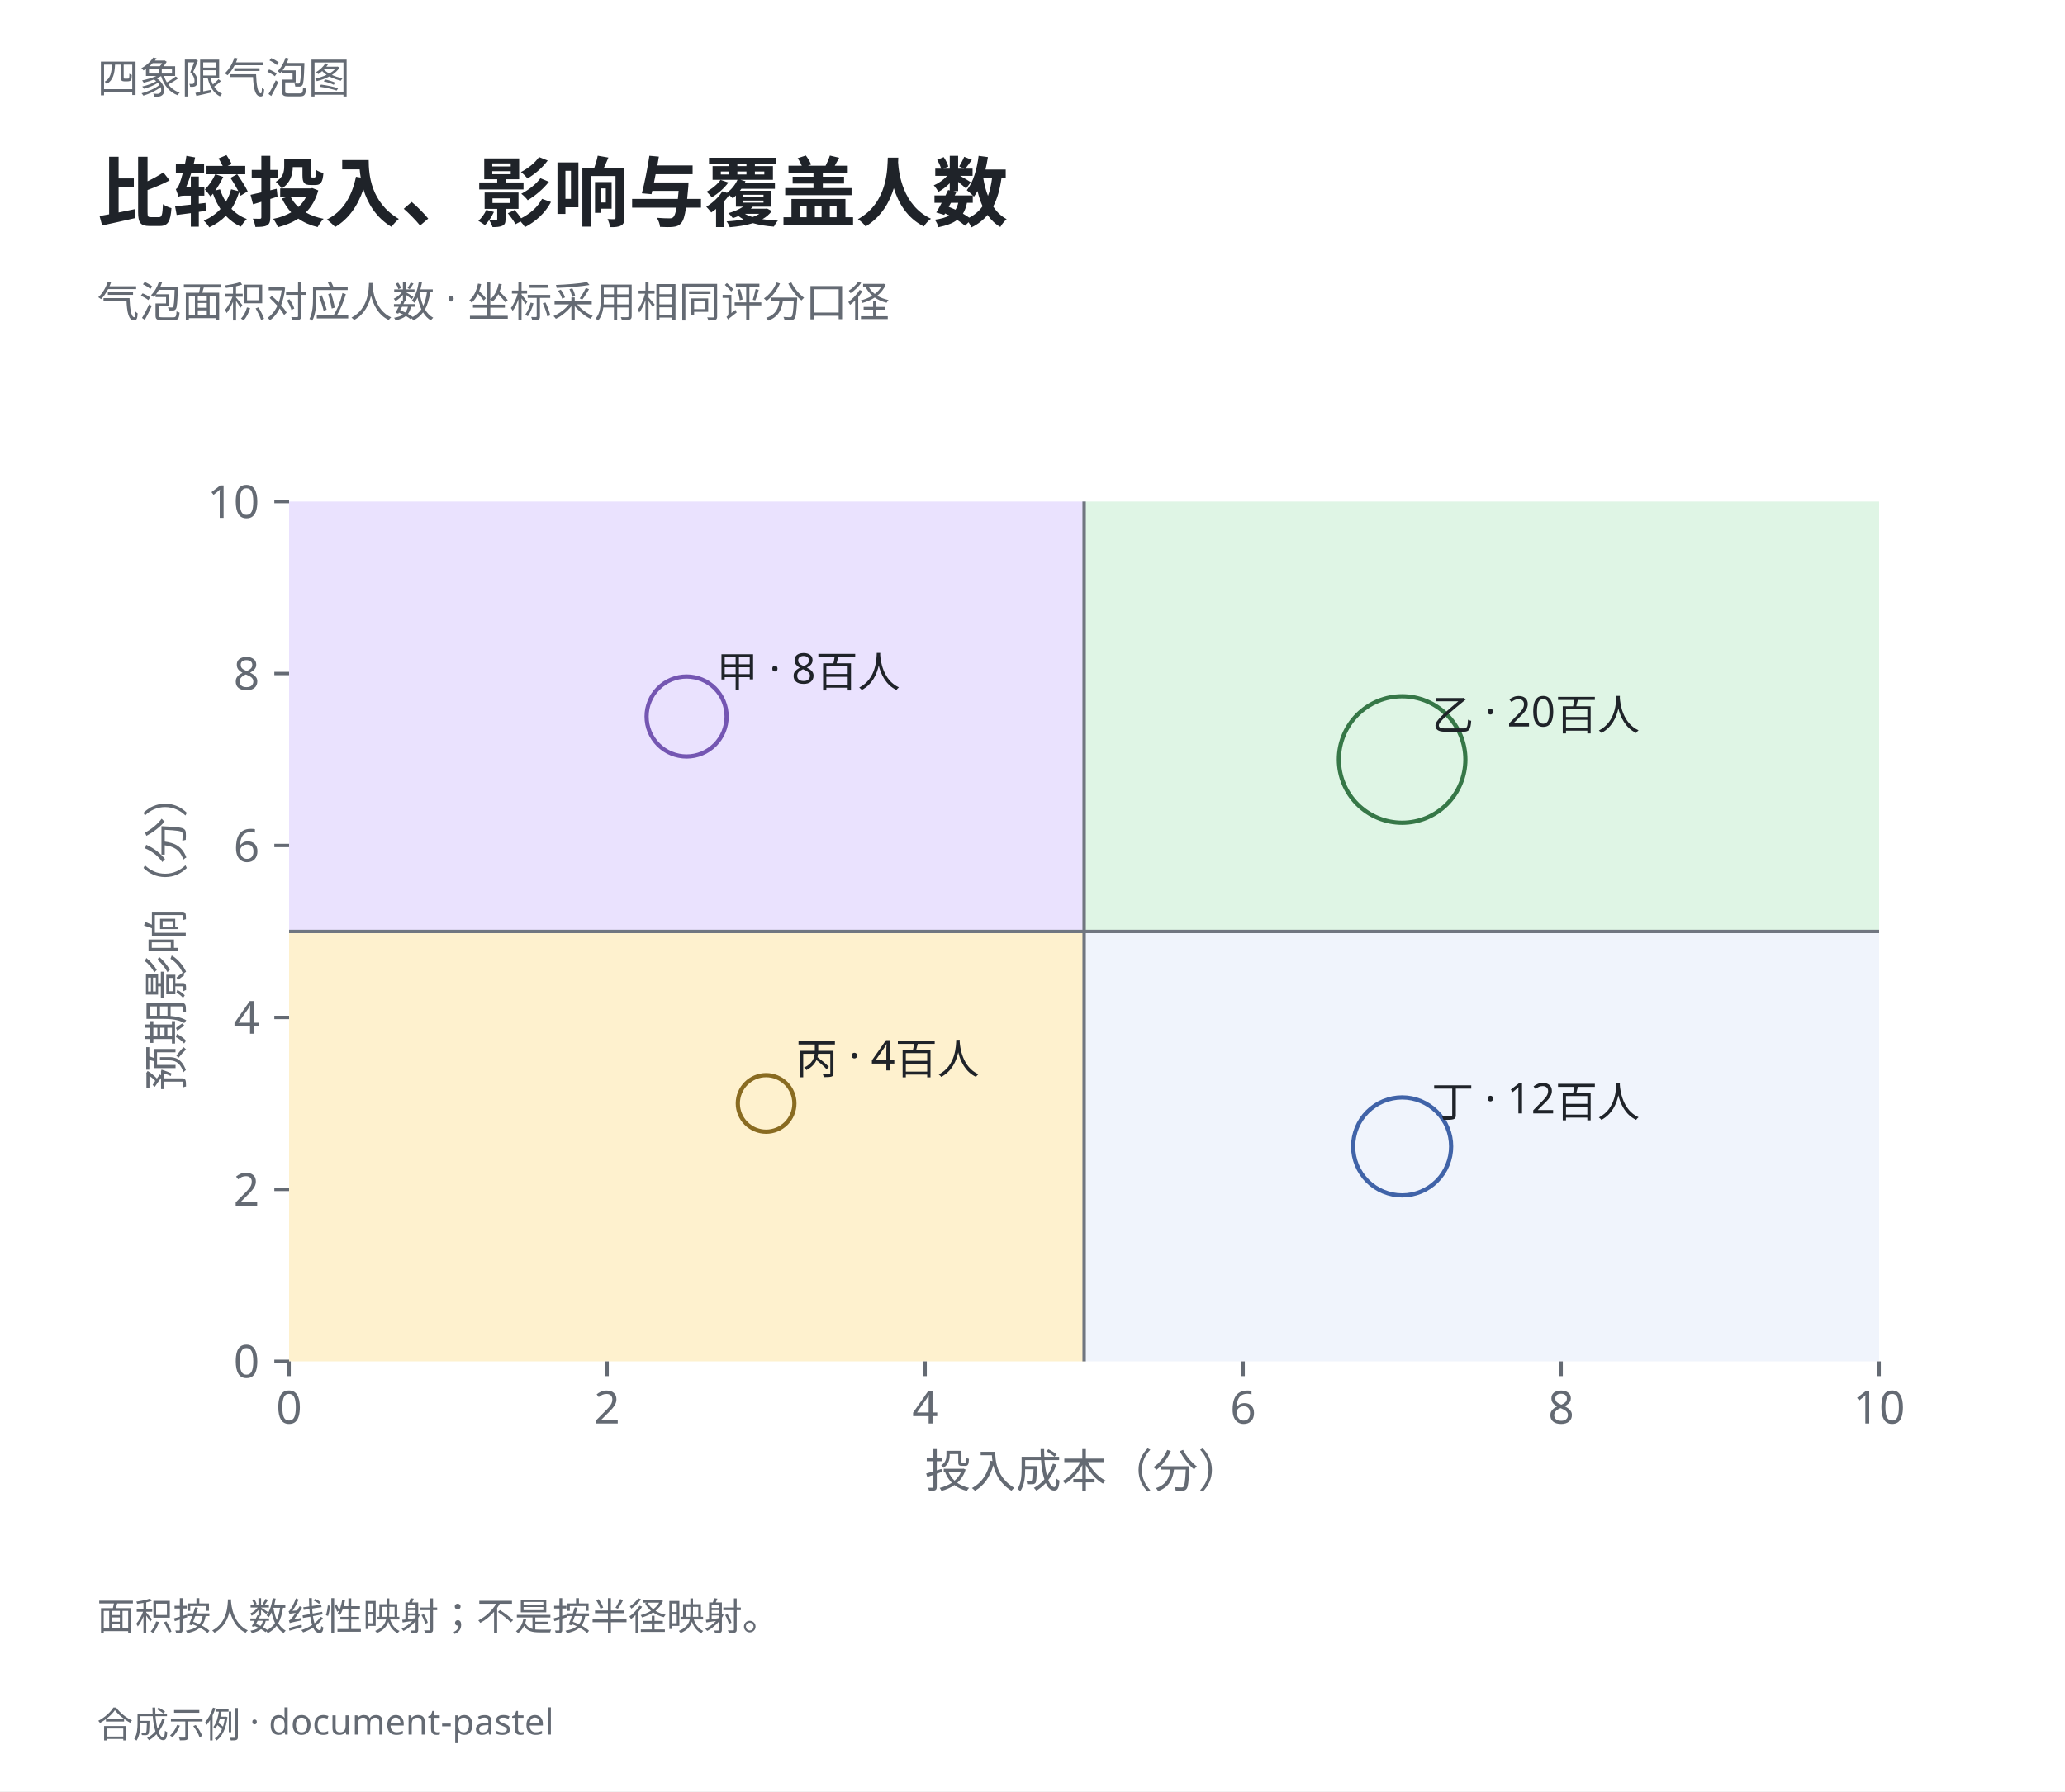
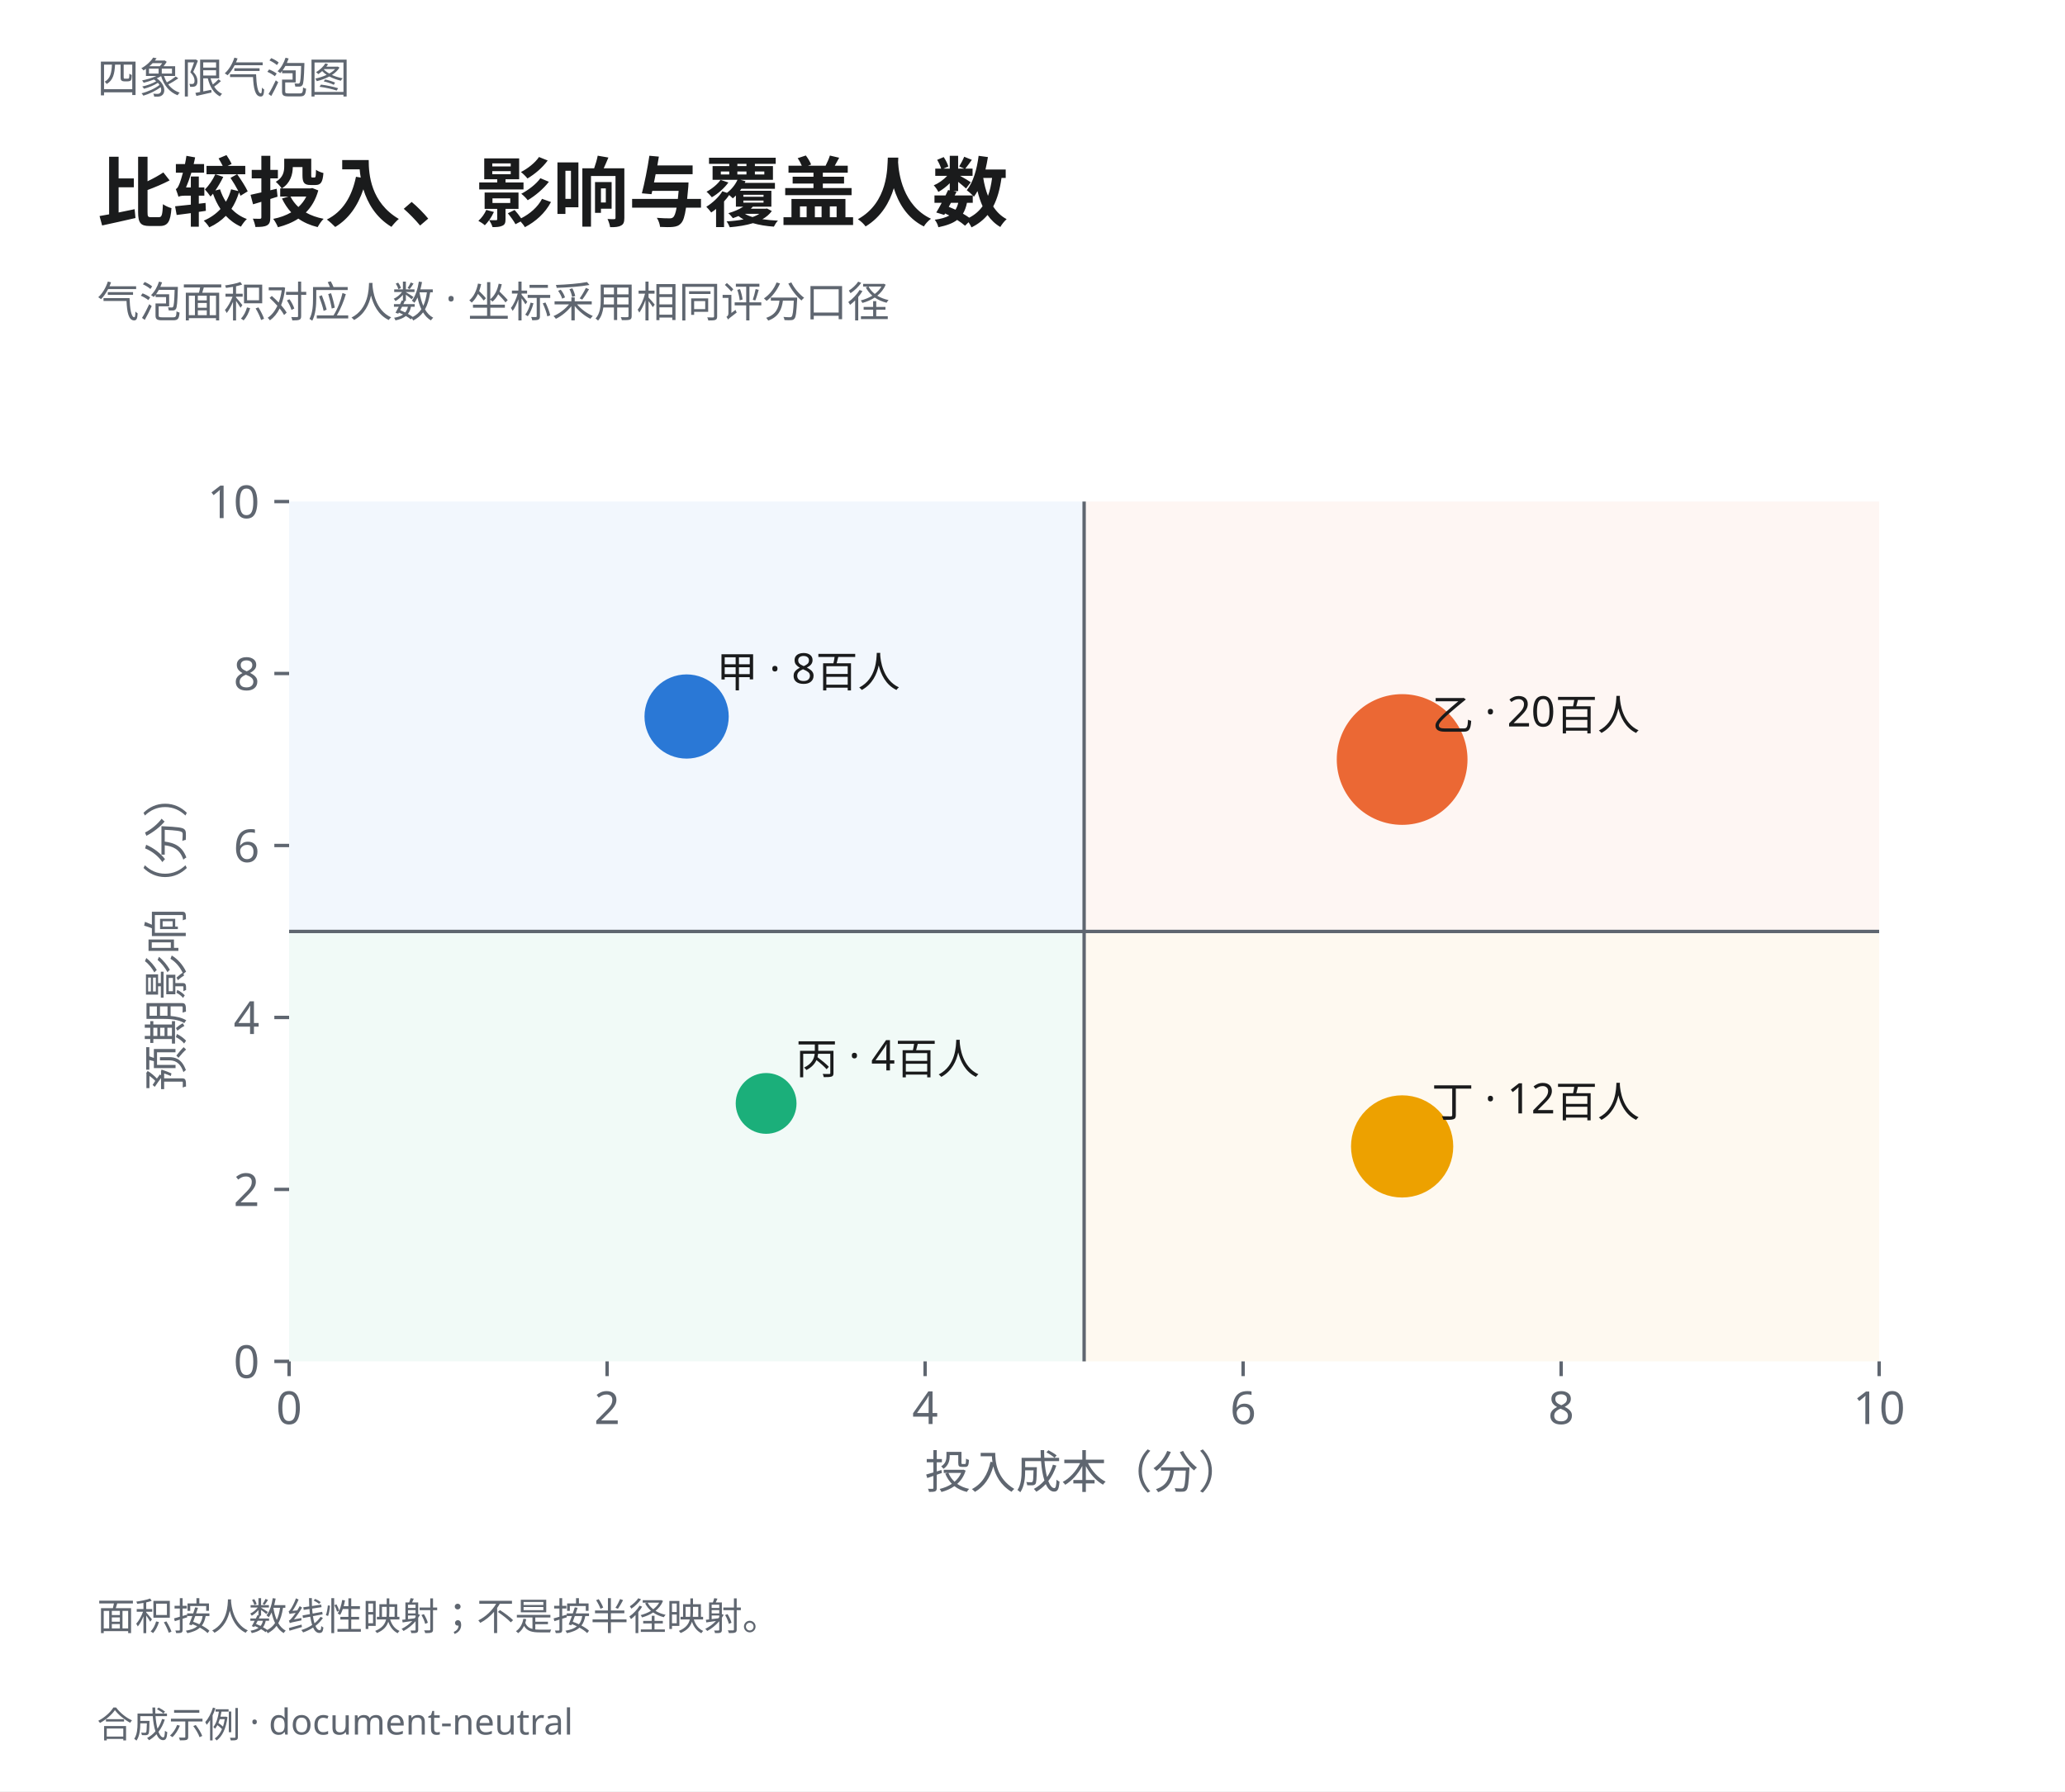
<svg xmlns="http://www.w3.org/2000/svg" xmlns:xlink="http://www.w3.org/1999/xlink" width="489.6pt" height="424.8pt" viewBox="0 0 489.6 424.8" version="1.1">
  <defs>
    <style type="text/css">*{stroke-linejoin: round; stroke-linecap: butt}</style>
  </defs>
  <g id="figure_1">
    <g id="patch_1">
      <path d="M 0 424.8 L 489.6 424.8 L 489.6 0 L 0 0 z " style="fill: #ffffff" />
    </g>
    <g id="axes_1">
      <g id="patch_2">
        <path d="M 68.544 322.848 L 445.536 322.848 L 445.536 118.944 L 68.544 118.944 z " style="fill: #ffffff" />
      </g>
      <g id="patch_3">
-         <path d="M 68.544 220.896 L 257.04 220.896 L 257.04 118.944 L 68.544 118.944 z " clip-path="url(#p482ca37196)" style="fill: #eae2fe" />
+         <path d="M 68.544 220.896 L 257.04 220.896 L 257.04 118.944 L 68.544 118.944 z " clip-path="url(#p4e84cbd936)" style="fill: #f2f7fd" />
      </g>
      <g id="patch_4">
-         <path d="M 257.04 220.896 L 445.536 220.896 L 445.536 118.944 L 257.04 118.944 z " clip-path="url(#p482ca37196)" style="fill: #dff5e5" />
+         <path d="M 257.04 220.896 L 445.536 220.896 L 445.536 118.944 L 257.04 118.944 z " clip-path="url(#p4e84cbd936)" style="fill: #fef6f3" />
      </g>
      <g id="patch_5">
-         <path d="M 68.544 322.848 L 257.04 322.848 L 257.04 220.896 L 68.544 220.896 z " clip-path="url(#p482ca37196)" style="fill: #fef1ce" />
+         <path d="M 68.544 322.848 L 257.04 322.848 L 257.04 220.896 L 68.544 220.896 z " clip-path="url(#p4e84cbd936)" style="fill: #f1faf7" />
      </g>
      <g id="patch_6">
-         <path d="M 257.04 322.848 L 445.536 322.848 L 445.536 220.896 L 257.04 220.896 z " clip-path="url(#p482ca37196)" style="fill: #f0f4fc" />
+         <path d="M 257.04 322.848 L 445.536 322.848 L 445.536 220.896 L 257.04 220.896 z " clip-path="url(#p4e84cbd936)" style="fill: #fef9f0" />
      </g>
      <g id="matplotlib.axis_1">
        <g id="xtick_1">
          <g id="line2d_1">
            <defs>
-               <path id="mc1f1b2bcf1" d="M 0 0 L 0 3.5 " style="stroke: #646a73; stroke-width: 0.8" />
+               <path id="mfaffc43196" d="M 0 0 L 0 3.5 " style="stroke: #5f6670; stroke-width: 0.8" />
            </defs>
            <g>
-               <use xlink:href="#mc1f1b2bcf1" x="68.544" y="322.848" style="fill: #646a73; stroke: #646a73; stroke-width: 0.8" />
+               <use xlink:href="#mfaffc43196" x="68.544" y="322.848" style="fill: #5f6670; stroke: #5f6670; stroke-width: 0.8" />
            </g>
          </g>
          <g id="text_1">
-             <text style="fill: #646a73; font: 10.8px 'Arial Unicode MS'; text-anchor: middle" x="68.544" y="337.578" transform="rotate(-0 68.544 337.5784)">0</text>
+             <text style="font-size: 10.8px; font-family: 'Arial Unicode MS'; text-anchor: middle; fill: #5f6670" x="68.544" y="337.711" transform="rotate(-0 68.544 337.7107)">0</text>
          </g>
        </g>
        <g id="xtick_2">
          <g id="line2d_2">
            <g>
-               <use xlink:href="#mc1f1b2bcf1" x="143.942" y="322.848" style="fill: #646a73; stroke: #646a73; stroke-width: 0.8" />
+               <use xlink:href="#mfaffc43196" x="143.942" y="322.848" style="fill: #5f6670; stroke: #5f6670; stroke-width: 0.8" />
            </g>
          </g>
          <g id="text_2">
-             <text style="fill: #646a73; font: 10.8px 'Arial Unicode MS'; text-anchor: middle" x="143.942" y="337.578" transform="rotate(-0 143.9424 337.5784)">2</text>
+             <text style="font-size: 10.8px; font-family: 'Arial Unicode MS'; text-anchor: middle; fill: #5f6670" x="143.942" y="337.711" transform="rotate(-0 143.9424 337.7107)">2</text>
          </g>
        </g>
        <g id="xtick_3">
          <g id="line2d_3">
            <g>
-               <use xlink:href="#mc1f1b2bcf1" x="219.341" y="322.848" style="fill: #646a73; stroke: #646a73; stroke-width: 0.8" />
+               <use xlink:href="#mfaffc43196" x="219.341" y="322.848" style="fill: #5f6670; stroke: #5f6670; stroke-width: 0.8" />
            </g>
          </g>
          <g id="text_3">
-             <text style="fill: #646a73; font: 10.8px 'Arial Unicode MS'; text-anchor: middle" x="219.341" y="337.578" transform="rotate(-0 219.3408 337.5784)">4</text>
+             <text style="font-size: 10.8px; font-family: 'Arial Unicode MS'; text-anchor: middle; fill: #5f6670" x="219.341" y="337.711" transform="rotate(-0 219.3408 337.7107)">4</text>
          </g>
        </g>
        <g id="xtick_4">
          <g id="line2d_4">
            <g>
-               <use xlink:href="#mc1f1b2bcf1" x="294.739" y="322.848" style="fill: #646a73; stroke: #646a73; stroke-width: 0.8" />
+               <use xlink:href="#mfaffc43196" x="294.739" y="322.848" style="fill: #5f6670; stroke: #5f6670; stroke-width: 0.8" />
            </g>
          </g>
          <g id="text_4">
-             <text style="fill: #646a73; font: 10.8px 'Arial Unicode MS'; text-anchor: middle" x="294.739" y="337.578" transform="rotate(-0 294.7392 337.5784)">6</text>
+             <text style="font-size: 10.8px; font-family: 'Arial Unicode MS'; text-anchor: middle; fill: #5f6670" x="294.739" y="337.711" transform="rotate(-0 294.7392 337.7107)">6</text>
          </g>
        </g>
        <g id="xtick_5">
          <g id="line2d_5">
            <g>
-               <use xlink:href="#mc1f1b2bcf1" x="370.138" y="322.848" style="fill: #646a73; stroke: #646a73; stroke-width: 0.8" />
+               <use xlink:href="#mfaffc43196" x="370.138" y="322.848" style="fill: #5f6670; stroke: #5f6670; stroke-width: 0.8" />
            </g>
          </g>
          <g id="text_5">
-             <text style="fill: #646a73; font: 10.8px 'Arial Unicode MS'; text-anchor: middle" x="370.138" y="337.578" transform="rotate(-0 370.1376 337.5784)">8</text>
+             <text style="font-size: 10.8px; font-family: 'Arial Unicode MS'; text-anchor: middle; fill: #5f6670" x="370.138" y="337.711" transform="rotate(-0 370.1376 337.7107)">8</text>
          </g>
        </g>
        <g id="xtick_6">
          <g id="line2d_6">
            <g>
-               <use xlink:href="#mc1f1b2bcf1" x="445.536" y="322.848" style="fill: #646a73; stroke: #646a73; stroke-width: 0.8" />
+               <use xlink:href="#mfaffc43196" x="445.536" y="322.848" style="fill: #5f6670; stroke: #5f6670; stroke-width: 0.8" />
            </g>
          </g>
          <g id="text_6">
-             <text style="fill: #646a73; font: 10.8px 'Arial Unicode MS'; text-anchor: middle" x="445.536" y="337.578" transform="rotate(-0 445.536 337.5784)">10</text>
+             <text style="font-size: 10.8px; font-family: 'Arial Unicode MS'; text-anchor: middle; fill: #5f6670" x="445.536" y="337.711" transform="rotate(-0 445.536 337.7107)">10</text>
          </g>
        </g>
        <g id="text_7">
-           <text style="fill: #646a73; font: 10.8px 'Arial Unicode MS'; text-anchor: middle" x="257.04" y="352.706" transform="rotate(-0 257.04 352.7058)">投入成本（分）</text>
+           <text style="font-size: 10.8px; font-family: 'Arial Unicode MS'; text-anchor: middle; fill: #5f6670" x="257.04" y="352.954" transform="rotate(-0 257.04 352.9541)">投入成本（分）</text>
        </g>
      </g>
      <g id="matplotlib.axis_2">
        <g id="ytick_1">
          <g id="line2d_7">
            <defs>
-               <path id="m008f6564b2" d="M 0 0 L -3.5 0 " style="stroke: #646a73; stroke-width: 0.8" />
+               <path id="m20d4841c9c" d="M 0 0 L -3.5 0 " style="stroke: #5f6670; stroke-width: 0.8" />
            </defs>
            <g>
-               <use xlink:href="#m008f6564b2" x="68.544" y="322.848" style="fill: #646a73; stroke: #646a73; stroke-width: 0.8" />
+               <use xlink:href="#m20d4841c9c" x="68.544" y="322.848" style="fill: #5f6670; stroke: #5f6670; stroke-width: 0.8" />
            </g>
          </g>
          <g id="text_8">
-             <text style="fill: #646a73; font: 10.8px 'Arial Unicode MS'; text-anchor: end" x="61.544" y="326.713" transform="rotate(-0 61.544 326.7132)">0</text>
+             <text style="font-size: 10.8px; font-family: 'Arial Unicode MS'; text-anchor: end; fill: #5f6670" x="61.544" y="326.779" transform="rotate(-0 61.544 326.7793)">0</text>
          </g>
        </g>
        <g id="ytick_2">
          <g id="line2d_8">
            <g>
-               <use xlink:href="#m008f6564b2" x="68.544" y="282.067" style="fill: #646a73; stroke: #646a73; stroke-width: 0.8" />
+               <use xlink:href="#m20d4841c9c" x="68.544" y="282.067" style="fill: #5f6670; stroke: #5f6670; stroke-width: 0.8" />
            </g>
          </g>
          <g id="text_9">
-             <text style="fill: #646a73; font: 10.8px 'Arial Unicode MS'; text-anchor: end" x="61.544" y="285.932" transform="rotate(-0 61.544 285.9324)">2</text>
+             <text style="font-size: 10.8px; font-family: 'Arial Unicode MS'; text-anchor: end; fill: #5f6670" x="61.544" y="285.999" transform="rotate(-0 61.544 285.9985)">2</text>
          </g>
        </g>
        <g id="ytick_3">
          <g id="line2d_9">
            <g>
-               <use xlink:href="#m008f6564b2" x="68.544" y="241.286" style="fill: #646a73; stroke: #646a73; stroke-width: 0.8" />
+               <use xlink:href="#m20d4841c9c" x="68.544" y="241.286" style="fill: #5f6670; stroke: #5f6670; stroke-width: 0.8" />
            </g>
          </g>
          <g id="text_10">
-             <text style="fill: #646a73; font: 10.8px 'Arial Unicode MS'; text-anchor: end" x="61.544" y="245.152" transform="rotate(-0 61.544 245.1516)">4</text>
+             <text style="font-size: 10.8px; font-family: 'Arial Unicode MS'; text-anchor: end; fill: #5f6670" x="61.544" y="245.218" transform="rotate(-0 61.544 245.2177)">4</text>
          </g>
        </g>
        <g id="ytick_4">
          <g id="line2d_10">
            <g>
-               <use xlink:href="#m008f6564b2" x="68.544" y="200.506" style="fill: #646a73; stroke: #646a73; stroke-width: 0.8" />
+               <use xlink:href="#m20d4841c9c" x="68.544" y="200.506" style="fill: #5f6670; stroke: #5f6670; stroke-width: 0.8" />
            </g>
          </g>
          <g id="text_11">
-             <text style="fill: #646a73; font: 10.8px 'Arial Unicode MS'; text-anchor: end" x="61.544" y="204.371" transform="rotate(-0 61.544 204.3708)">6</text>
+             <text style="font-size: 10.8px; font-family: 'Arial Unicode MS'; text-anchor: end; fill: #5f6670" x="61.544" y="204.437" transform="rotate(-0 61.544 204.4369)">6</text>
          </g>
        </g>
        <g id="ytick_5">
          <g id="line2d_11">
            <g>
-               <use xlink:href="#m008f6564b2" x="68.544" y="159.725" style="fill: #646a73; stroke: #646a73; stroke-width: 0.8" />
+               <use xlink:href="#m20d4841c9c" x="68.544" y="159.725" style="fill: #5f6670; stroke: #5f6670; stroke-width: 0.8" />
            </g>
          </g>
          <g id="text_12">
-             <text style="fill: #646a73; font: 10.8px 'Arial Unicode MS'; text-anchor: end" x="61.544" y="163.59" transform="rotate(-0 61.544 163.59)">8</text>
+             <text style="font-size: 10.8px; font-family: 'Arial Unicode MS'; text-anchor: end; fill: #5f6670" x="61.544" y="163.656" transform="rotate(-0 61.544 163.6561)">8</text>
          </g>
        </g>
        <g id="ytick_6">
          <g id="line2d_12">
            <g>
-               <use xlink:href="#m008f6564b2" x="68.544" y="118.944" style="fill: #646a73; stroke: #646a73; stroke-width: 0.8" />
+               <use xlink:href="#m20d4841c9c" x="68.544" y="118.944" style="fill: #5f6670; stroke: #5f6670; stroke-width: 0.8" />
            </g>
          </g>
          <g id="text_13">
-             <text style="fill: #646a73; font: 10.8px 'Arial Unicode MS'; text-anchor: end" x="61.544" y="122.809" transform="rotate(-0 61.544 122.8092)">10</text>
+             <text style="font-size: 10.8px; font-family: 'Arial Unicode MS'; text-anchor: end; fill: #5f6670" x="61.544" y="122.875" transform="rotate(-0 61.544 122.8753)">10</text>
          </g>
        </g>
        <g id="text_14">
-           <text style="fill: #646a73; font: 10.8px 'Arial Unicode MS'; text-anchor: middle" x="43.264" y="220.896" transform="rotate(-90 43.26438 220.896)">预期影响（分）</text>
+           <text style="font-size: 10.8px; font-family: 'Arial Unicode MS'; text-anchor: middle; fill: #5f6670" x="43.264" y="220.896" transform="rotate(-90 43.26438 220.896)">预期影响（分）</text>
        </g>
      </g>
      <g id="line2d_13">
-         <path d="M 257.04 322.848 L 257.04 118.944 " clip-path="url(#p482ca37196)" style="fill: none; stroke: #707680; stroke-width: 0.8; stroke-linecap: square" />
+         <path d="M 257.04 322.848 L 257.04 118.944 " clip-path="url(#p4e84cbd936)" style="fill: none; stroke: #5f6670; stroke-width: 0.8; stroke-linecap: square" />
      </g>
      <g id="line2d_14">
-         <path d="M 68.544 220.896 L 445.536 220.896 " clip-path="url(#p482ca37196)" style="fill: none; stroke: #707680; stroke-width: 0.8; stroke-linecap: square" />
+         <path d="M 68.544 220.896 L 445.536 220.896 " clip-path="url(#p4e84cbd936)" style="fill: none; stroke: #5f6670; stroke-width: 0.8; stroke-linecap: square" />
      </g>
      <g id="PathCollection_1">
        <defs>
-           <path id="m162ab41661" d="M 0 9.487 C 2.516 9.487 4.929 8.487 6.708 6.708 C 8.487 4.929 9.487 2.516 9.487 0 C 9.487 -2.516 8.487 -4.929 6.708 -6.708 C 4.929 -8.487 2.516 -9.487 0 -9.487 C -2.516 -9.487 -4.929 -8.487 -6.708 -6.708 C -8.487 -4.929 -9.487 -2.516 -9.487 0 C -9.487 2.516 -8.487 4.929 -6.708 6.708 C -4.929 8.487 -2.516 9.487 0 9.487 z " style="stroke: #7456b2" />
-         </defs>
-         <g clip-path="url(#p482ca37196)">
-           <use xlink:href="#m162ab41661" x="162.792" y="169.92" style="fill: #eae2fe; stroke: #7456b2" />
+           <path id="m1808712d5a" d="M 0 9.487 C 2.516 9.487 4.929 8.487 6.708 6.708 C 8.487 4.929 9.487 2.516 9.487 0 C 9.487 -2.516 8.487 -4.929 6.708 -6.708 C 4.929 -8.487 2.516 -9.487 0 -9.487 C -2.516 -9.487 -4.929 -8.487 -6.708 -6.708 C -8.487 -4.929 -9.487 -2.516 -9.487 0 C -9.487 2.516 -8.487 4.929 -6.708 6.708 C -4.929 8.487 -2.516 9.487 0 9.487 z " style="stroke: #2a78d6" />
+         </defs>
+         <g clip-path="url(#p4e84cbd936)">
+           <use xlink:href="#m1808712d5a" x="162.792" y="169.92" style="fill: #2a78d6; stroke: #2a78d6" />
        </g>
      </g>
      <g id="text_15">
-         <text style="fill: #1f2329; font: 10px 'Arial Unicode MS'; text-anchor: start" x="169.792" y="162.92" transform="rotate(-0 169.792 162.92)">甲 · 8百人</text>
+         <text style="font-size: 10px; font-family: 'Arial Unicode MS'; text-anchor: start; fill: #1a1b1c" x="169.792" y="162.92" transform="rotate(-0 169.792 162.92)">甲 · 8百人</text>
      </g>
      <g id="PathCollection_2">
        <defs>
-           <path id="m5ef17e6f44" d="M 0 15 C 3.978 15 7.794 13.42 10.607 10.607 C 13.42 7.794 15 3.978 15 0 C 15 -3.978 13.42 -7.794 10.607 -10.607 C 7.794 -13.42 3.978 -15 0 -15 C -3.978 -15 -7.794 -13.42 -10.607 -10.607 C -13.42 -7.794 -15 -3.978 -15 0 C -15 3.978 -13.42 7.794 -10.607 10.607 C -7.794 13.42 -3.978 15 0 15 z " style="stroke: #367747" />
-         </defs>
-         <g clip-path="url(#p482ca37196)">
-           <use xlink:href="#m5ef17e6f44" x="332.438" y="180.115" style="fill: #dff5e5; stroke: #367747" />
+           <path id="mbd3941a476" d="M 0 15 C 3.978 15 7.794 13.42 10.607 10.607 C 13.42 7.794 15 3.978 15 0 C 15 -3.978 13.42 -7.794 10.607 -10.607 C 7.794 -13.42 3.978 -15 0 -15 C -3.978 -15 -7.794 -13.42 -10.607 -10.607 C -13.42 -7.794 -15 -3.978 -15 0 C -15 3.978 -13.42 7.794 -10.607 10.607 C -7.794 13.42 -3.978 15 0 15 z " style="stroke: #eb6834" />
+         </defs>
+         <g clip-path="url(#p4e84cbd936)">
+           <use xlink:href="#mbd3941a476" x="332.438" y="180.115" style="fill: #eb6834; stroke: #eb6834" />
        </g>
      </g>
      <g id="text_16">
-         <text style="fill: #1f2329; font: 10px 'Arial Unicode MS'; text-anchor: start" x="339.438" y="173.115" transform="rotate(-0 339.4384 173.1152)">乙 · 20百人</text>
+         <text style="font-size: 10px; font-family: 'Arial Unicode MS'; text-anchor: start; fill: #1a1b1c" x="339.438" y="173.115" transform="rotate(-0 339.4384 173.1152)">乙 · 20百人</text>
      </g>
      <g id="PathCollection_3">
        <defs>
-           <path id="m93edff0e4d" d="M 0 6.708 C 1.779 6.708 3.485 6.001 4.743 4.743 C 6.001 3.485 6.708 1.779 6.708 0 C 6.708 -1.779 6.001 -3.485 4.743 -4.743 C 3.485 -6.001 1.779 -6.708 0 -6.708 C -1.779 -6.708 -3.485 -6.001 -4.743 -4.743 C -6.001 -3.485 -6.708 -1.779 -6.708 0 C -6.708 1.779 -6.001 3.485 -4.743 4.743 C -3.485 6.001 -1.779 6.708 0 6.708 z " style="stroke: #896b21" />
-         </defs>
-         <g clip-path="url(#p482ca37196)">
-           <use xlink:href="#m93edff0e4d" x="181.642" y="261.677" style="fill: #fef1ce; stroke: #896b21" />
+           <path id="m139ff91208" d="M 0 6.708 C 1.779 6.708 3.485 6.001 4.743 4.743 C 6.001 3.485 6.708 1.779 6.708 0 C 6.708 -1.779 6.001 -3.485 4.743 -4.743 C 3.485 -6.001 1.779 -6.708 0 -6.708 C -1.779 -6.708 -3.485 -6.001 -4.743 -4.743 C -6.001 -3.485 -6.708 -1.779 -6.708 0 C -6.708 1.779 -6.001 3.485 -4.743 4.743 C -3.485 6.001 -1.779 6.708 0 6.708 z " style="stroke: #1baf7a" />
+         </defs>
+         <g clip-path="url(#p4e84cbd936)">
+           <use xlink:href="#m139ff91208" x="181.642" y="261.677" style="fill: #1baf7a; stroke: #1baf7a" />
        </g>
      </g>
      <g id="text_17">
-         <text style="fill: #1f2329; font: 10px 'Arial Unicode MS'; text-anchor: start" x="188.642" y="254.677" transform="rotate(-0 188.6416 254.6768)">丙 · 4百人</text>
+         <text style="font-size: 10px; font-family: 'Arial Unicode MS'; text-anchor: start; fill: #1a1b1c" x="188.642" y="254.677" transform="rotate(-0 188.6416 254.6768)">丙 · 4百人</text>
      </g>
      <g id="PathCollection_4">
        <defs>
-           <path id="m550e63085b" d="M 0 11.619 C 3.081 11.619 6.037 10.395 8.216 8.216 C 10.395 6.037 11.619 3.081 11.619 0 C 11.619 -3.081 10.395 -6.037 8.216 -8.216 C 6.037 -10.395 3.081 -11.619 0 -11.619 C -3.081 -11.619 -6.037 -10.395 -8.216 -8.216 C -10.395 -6.037 -11.619 -3.081 -11.619 0 C -11.619 3.081 -10.395 6.037 -8.216 8.216 C -6.037 10.395 -3.081 11.619 0 11.619 z " style="stroke: #4063a8" />
-         </defs>
-         <g clip-path="url(#p482ca37196)">
-           <use xlink:href="#m550e63085b" x="332.438" y="271.872" style="fill: #f0f4fc; stroke: #4063a8" />
+           <path id="me1d8c359ff" d="M 0 11.619 C 3.081 11.619 6.037 10.395 8.216 8.216 C 10.395 6.037 11.619 3.081 11.619 0 C 11.619 -3.081 10.395 -6.037 8.216 -8.216 C 6.037 -10.395 3.081 -11.619 0 -11.619 C -3.081 -11.619 -6.037 -10.395 -8.216 -8.216 C -10.395 -6.037 -11.619 -3.081 -11.619 0 C -11.619 3.081 -10.395 6.037 -8.216 8.216 C -6.037 10.395 -3.081 11.619 0 11.619 z " style="stroke: #eda100" />
+         </defs>
+         <g clip-path="url(#p4e84cbd936)">
+           <use xlink:href="#me1d8c359ff" x="332.438" y="271.872" style="fill: #eda100; stroke: #eda100" />
        </g>
      </g>
      <g id="text_18">
-         <text style="fill: #1f2329; font: 10px 'Arial Unicode MS'; text-anchor: start" x="339.438" y="264.872" transform="rotate(-0 339.4384 264.872)">丁 · 12百人</text>
+         <text style="font-size: 10px; font-family: 'Arial Unicode MS'; text-anchor: start; fill: #1a1b1c" x="339.438" y="264.872" transform="rotate(-0 339.4384 264.872)">丁 · 12百人</text>
      </g>
    </g>
    <g id="text_19">
-       <text style="fill: #646a73; font: 10px 'Arial Unicode MS'; text-anchor: start" x="23.011" y="22.09" transform="rotate(-0 23.0112 22.0896)">四象限气泡图</text>
+       <text style="font-size: 10px; font-family: 'Arial Unicode MS'; text-anchor: start; fill: #5f6670" x="23.011" y="22.09" transform="rotate(-0 23.0112 22.0896)">四象限气泡图</text>
    </g>
    <g id="text_20">
-       <text style="fill: #1f2329; font: 700 18px 'Arial Unicode MS'; text-anchor: start" x="23.011" y="52.25" transform="rotate(-0 23.0112 52.2504)">比较投入、影响与覆盖人数</text>
+       <text style="font-weight: 700; font-size: 18px; font-family: 'Arial Unicode MS'; text-anchor: start; fill: #1a1b1c" x="23.011" y="52.25" transform="rotate(-0 23.0112 52.2504)">比较投入、影响与覆盖人数</text>
    </g>
    <g id="text_21">
-       <text style="fill: #646a73; font: 10px 'Arial Unicode MS'; text-anchor: start" x="23.011" y="75.19" transform="rotate(-0 23.0112 75.1896)">气泡面积对应人数 · 坐标采用相同评分口径</text>
+       <text style="font-size: 10px; font-family: 'Arial Unicode MS'; text-anchor: start; fill: #5f6670" x="23.011" y="75.19" transform="rotate(-0 23.0112 75.1896)">气泡面积对应人数 · 坐标采用相同评分口径</text>
    </g>
    <g id="text_22">
-       <text style="fill: #646a73; font: 9px 'Arial Unicode MS'; text-anchor: start" x="23.011" y="386.568" transform="rotate(-0 23.0112 386.568)">面积按人数线性映射；不是按半径映射。</text>
+       <text style="font-size: 9px; font-family: 'Arial Unicode MS'; text-anchor: start; fill: #5f6670" x="23.011" y="386.568" transform="rotate(-0 23.0112 386.568)">面积按人数线性映射；不是按半径映射。</text>
    </g>
    <g id="text_23">
-       <text style="fill: #646a73; font: 8.5px 'Arial Unicode MS'; text-anchor: start" x="23.011" y="412.056" transform="rotate(-0 23.0112 412.056)">合成示例 · document-pastel</text>
+       <text style="font-size: 8.5px; font-family: 'Arial Unicode MS'; text-anchor: start; fill: #5f6670" x="23.011" y="412.056" transform="rotate(-0 23.0112 412.056)">合成示例 · document-neutral</text>
    </g>
  </g>
  <defs>
-     <clipPath id="p482ca37196">
+     <clipPath id="p4e84cbd936">
      <rect x="68.544" y="118.944" width="376.992" height="203.904" />
    </clipPath>
  </defs>
</svg>
